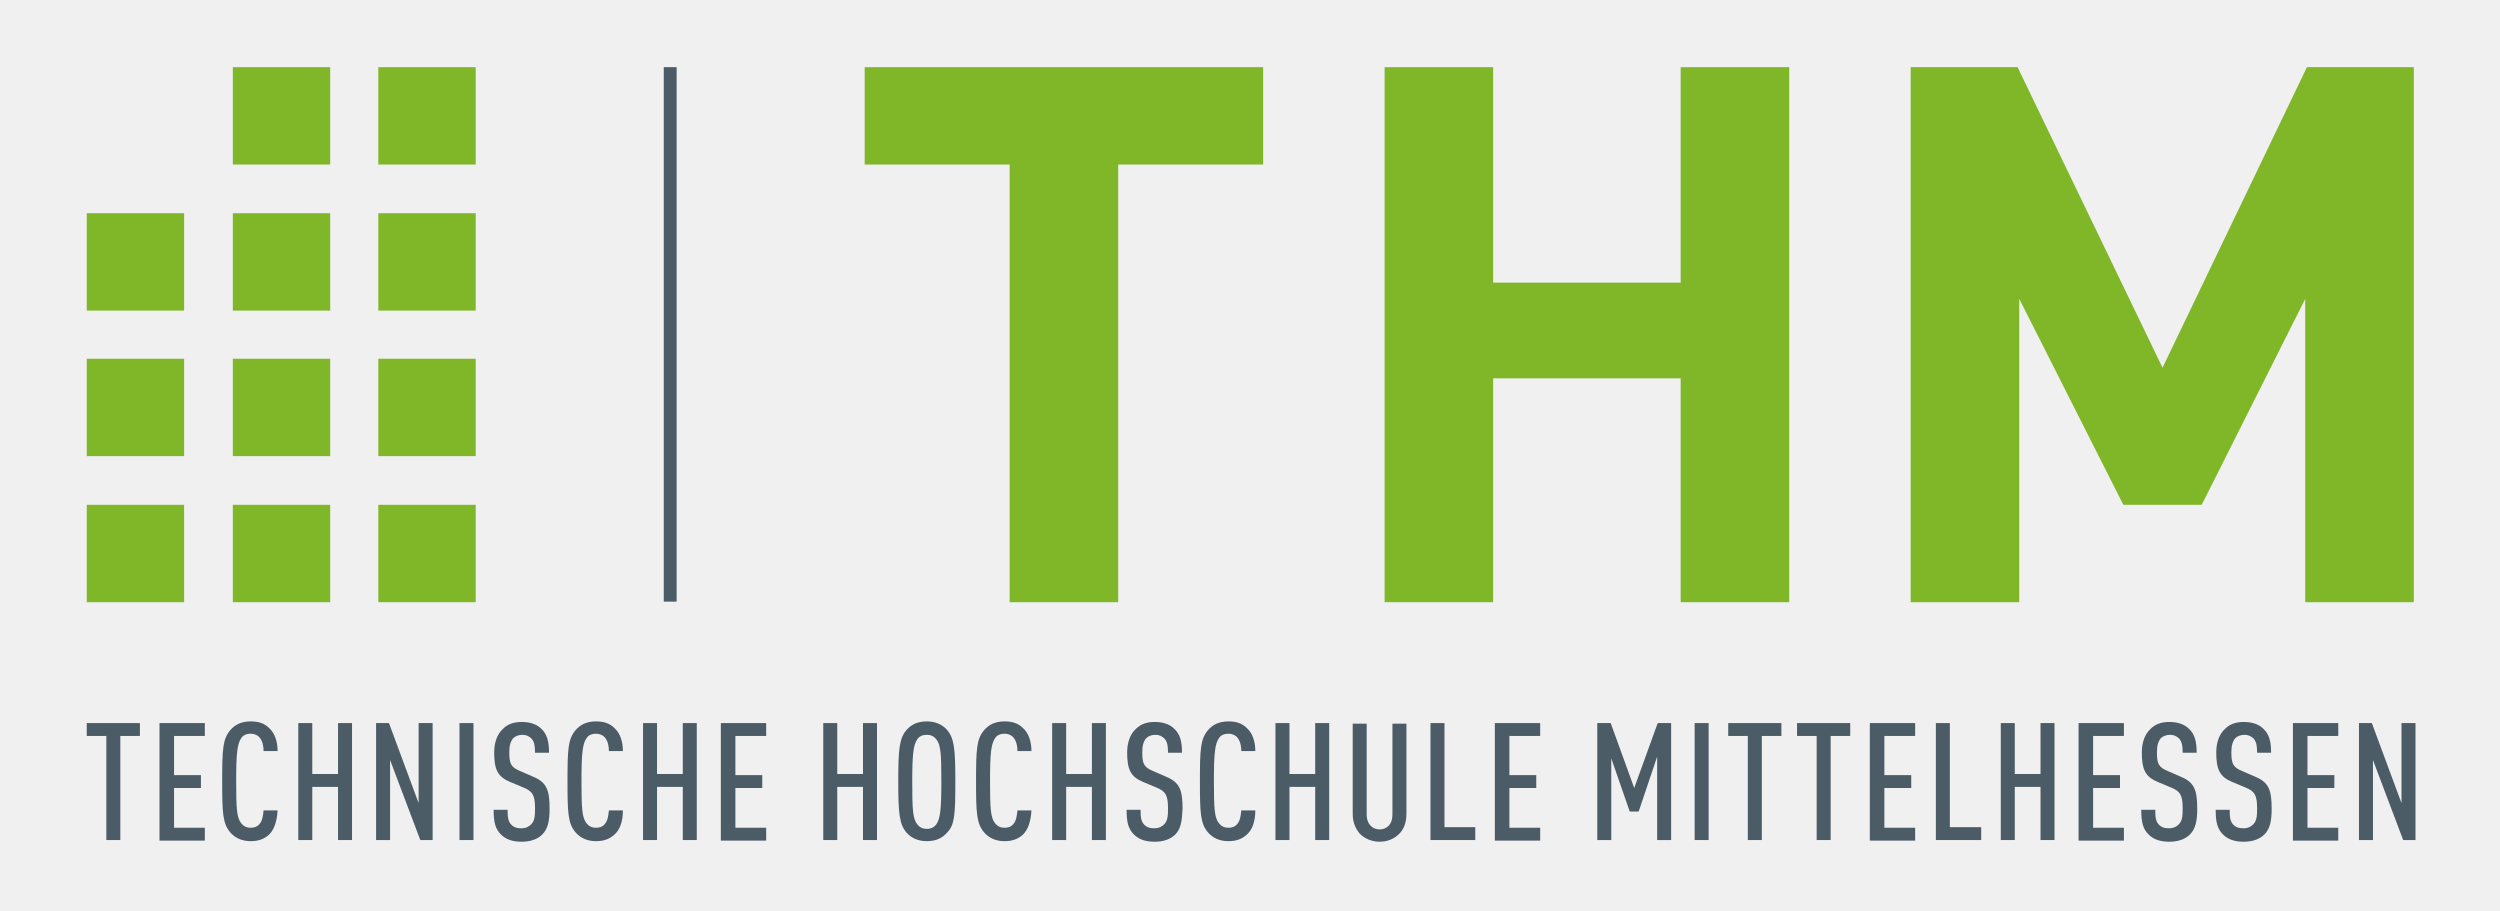
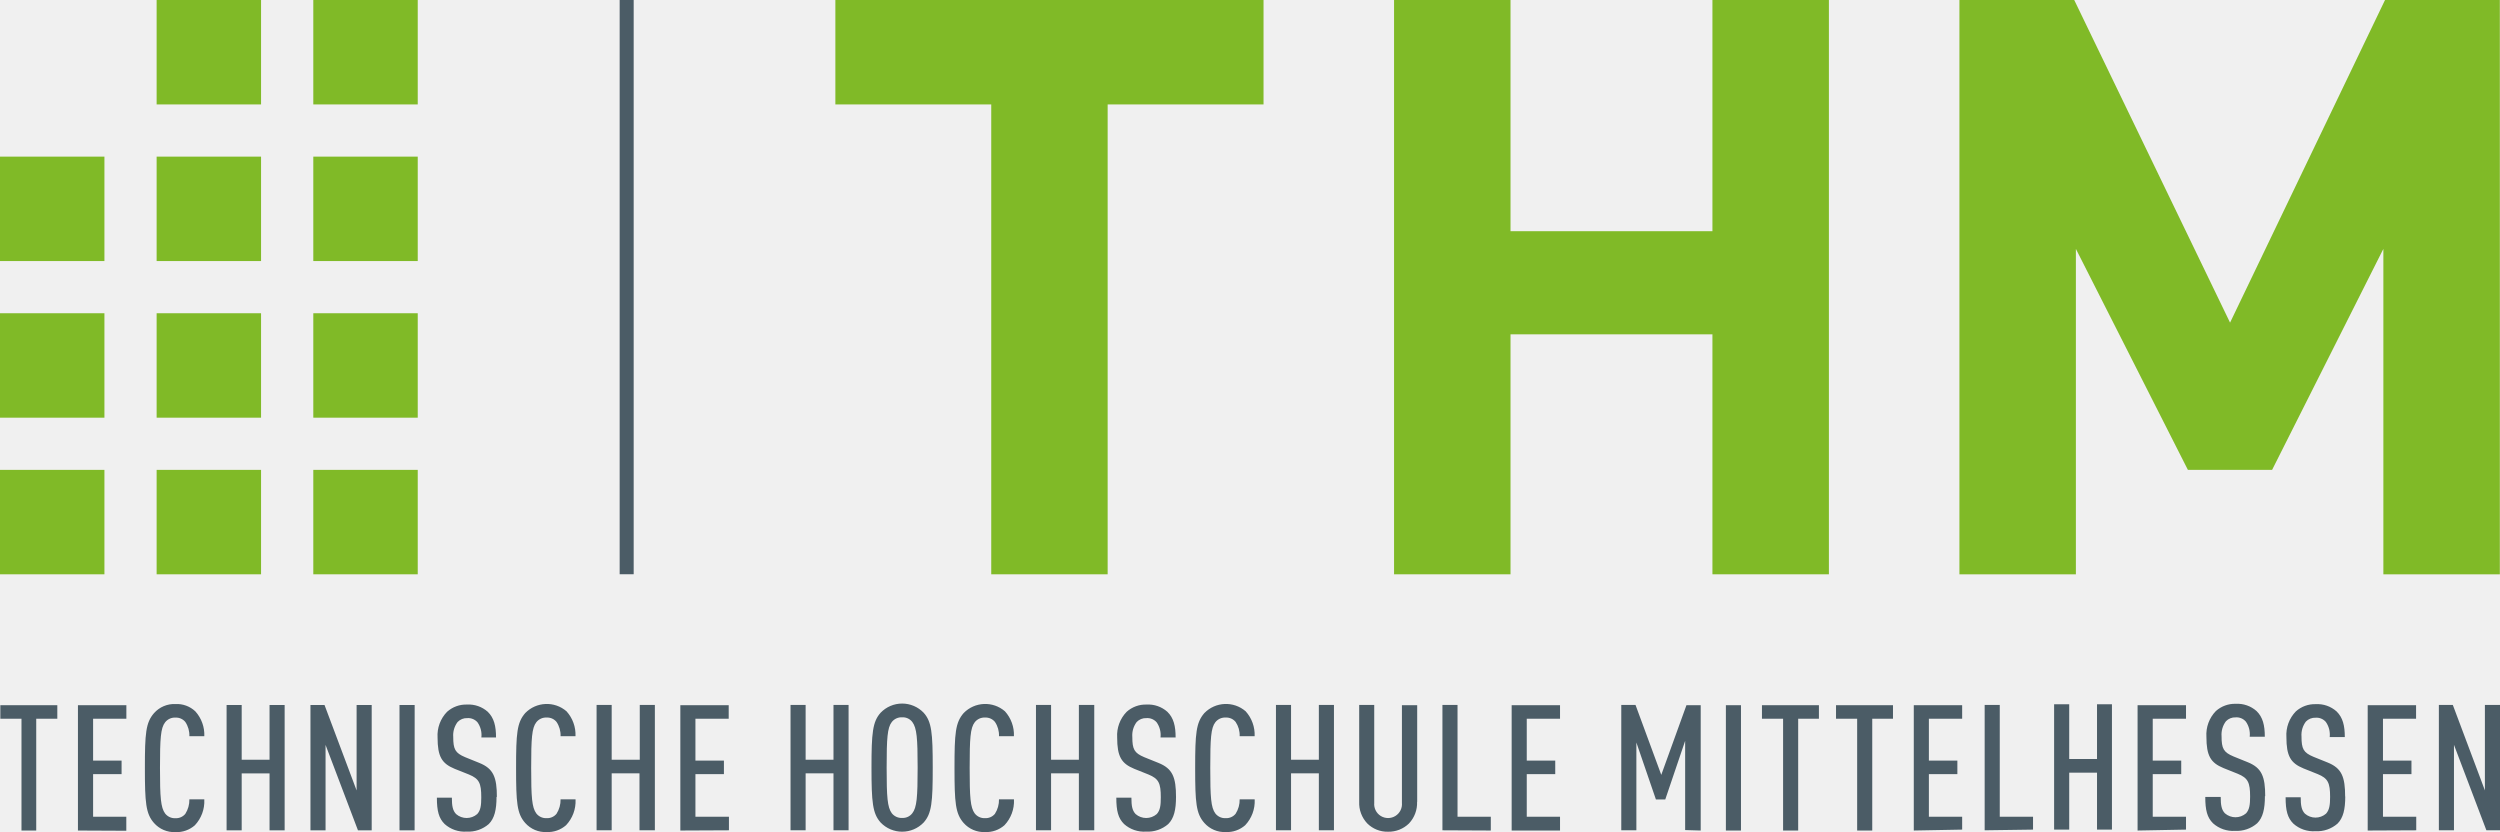
- <svg xmlns="http://www.w3.org/2000/svg" xmlns:xlink="http://www.w3.org/1999/xlink" version="1.1" id="Ebene_1" x="0px" y="0px" viewBox="-316 879.3 446.7 162.7" style="enable-background:new -316 879.3 446.7 162.7;" xml:space="preserve">
-   <style type="text/css">
- 	.st0{enable-background:new    ;}
- 	.st1{fill:#80B729;}
- 	.st2{fill:#4B5C66;}
- 	.st3{clip-path:url(#SVGID_2_);}
- </style>
-   <text transform="matrix(1 0 0 1 -156.2915 1067.396)" style="fill:#FFFFFF; font-family:'DINPro-CondMedium'; font-size:29.328px;"> </text>
-   <text transform="matrix(1 0 0 1 -118.5464 1067.396)" style="fill:#FFFFFF; font-family:'DINPro-CondMedium'; font-size:29.328px;"> </text>
-   <text transform="matrix(1 0 0 1 -11.7026 1067.396)" style="fill:#FFFFFF; font-family:'DINPro-CondMedium'; font-size:29.328px;"> </text>
-   <rect x="-248.4" y="969.5" class="st1" width="17.4" height="17.4" />
-   <rect x="-248.4" y="943.4" class="st1" width="17.4" height="17.4" />
-   <rect x="-248.4" y="917.4" class="st1" width="17.4" height="17.4" />
-   <rect x="-248.4" y="891.3" class="st1" width="17.4" height="17.4" />
-   <rect x="-274.4" y="917.4" class="st1" width="17.4" height="17.4" />
-   <rect x="-274.4" y="891.3" class="st1" width="17.4" height="17.4" />
-   <rect x="-300.5" y="917.4" class="st1" width="17.4" height="17.4" />
-   <rect x="-274.4" y="969.5" class="st1" width="17.4" height="17.4" />
-   <rect x="-274.4" y="943.4" class="st1" width="17.4" height="17.4" />
-   <rect x="-300.5" y="969.5" class="st1" width="17.4" height="17.4" />
-   <rect x="-300.5" y="943.4" class="st1" width="17.4" height="17.4" />
-   <polygon class="st1" points="-116.2,908.7 -116.2,986.9 -135.6,986.9 -135.6,908.7 -161.5,908.7 -161.5,891.3 -90.3,891.3   -90.3,908.7 " />
-   <polygon class="st1" points="-15.7,986.9 -15.7,946.9 -49.2,946.9 -49.2,986.9 -68.6,986.9 -68.6,891.3 -49.2,891.3 -49.2,929.8   -15.7,929.8 -15.7,891.3 3.7,891.3 3.7,986.9 " />
-   <polygon class="st1" points="95.9,986.9 95.9,932.7 77.4,969.5 63.4,969.5 44.8,932.7 44.8,986.9 25.4,986.9 25.4,891.3 44.5,891.3   70.4,945 96.2,891.3 115.3,891.3 115.3,986.9 " />
-   <rect x="-197.4" y="891.3" class="st2" width="2.3" height="95.5" />
-   <g class="st0">
-     <path class="st2" d="M-294.5,1010.8v18.6h-2.5v-18.6h-3.5v-2.3h9.5v2.3H-294.5z" />
-   </g>
-   <g class="st0">
-     <path class="st2" d="M-287.5,1029.4v-20.9h8.1v2.3h-5.5v7h4.8v2.3h-4.8v7.1h5.5v2.3H-287.5z" />
-   </g>
-   <g class="st0">
-     <path class="st2" d="M-268,1028.5c-0.8,0.7-1.8,1.1-3.2,1.1c-1.6,0-2.8-0.6-3.6-1.5c-1.4-1.6-1.5-3.4-1.5-9.2   c0-5.8,0.1-7.6,1.5-9.2c0.8-0.9,1.9-1.5,3.6-1.5c1.5,0,2.5,0.4,3.3,1.2c1,0.9,1.5,2.4,1.5,4.1h-2.5c0-0.9-0.2-1.8-0.7-2.4   c-0.3-0.4-0.9-0.7-1.6-0.7c-0.8,0-1.4,0.3-1.7,0.8c-0.7,1-0.9,2.7-0.9,7.6c0,5,0.1,6.6,0.9,7.6c0.4,0.5,0.9,0.8,1.7,0.8   c0.8,0,1.3-0.3,1.6-0.7c0.5-0.6,0.6-1.5,0.7-2.4h2.5C-266.5,1026-267,1027.6-268,1028.5z" />
-   </g>
-   <g class="st0">
-     <path class="st2" d="M-255.6,1029.4v-9.5h-4.6v9.5h-2.5v-20.9h2.5v9.1h4.6v-9.1h2.5v20.9H-255.6z" />
-   </g>
-   <g class="st0">
-     <path class="st2" d="M-240.9,1029.4l-5.4-14.3v14.3h-2.5v-20.9h2.3l5.3,14.3v-14.3h2.5v20.9H-240.9z" />
-   </g>
-   <g class="st0">
-     <path class="st2" d="M-233.9,1029.4v-20.9h2.5v20.9H-233.9z" />
-   </g>
-   <g class="st0">
-     <path class="st2" d="M-219.1,1028.4c-0.8,0.8-2,1.3-3.7,1.3c-1.6,0-2.8-0.4-3.7-1.3c-1-1-1.3-2.2-1.3-4.4h2.5   c0,1.4,0.1,2.1,0.7,2.7c0.4,0.4,0.9,0.6,1.7,0.6c0.9,0,1.4-0.3,1.8-0.7c0.6-0.6,0.7-1.4,0.7-2.8c0-2.4-0.4-3.1-2.1-3.8l-2.4-1   c-2.1-0.9-2.8-2.1-2.8-5.2c0-1.8,0.5-3.3,1.6-4.3c0.8-0.8,1.9-1.2,3.3-1.2c1.5,0,2.7,0.4,3.5,1.2c1.1,1,1.4,2.4,1.4,4.3h-2.5   c0-1.1-0.1-1.9-0.6-2.5c-0.4-0.4-0.9-0.7-1.7-0.7c-0.7,0-1.3,0.3-1.6,0.6c-0.5,0.6-0.7,1.4-0.7,2.5c0,2.1,0.3,2.7,2,3.4l2.3,1   c2.4,1,2.9,2.4,2.9,5.7C-217.8,1026-218.1,1027.4-219.1,1028.4z" />
-   </g>
-   <g class="st0">
-     <path class="st2" d="M-206.3,1028.5c-0.8,0.7-1.8,1.1-3.2,1.1c-1.6,0-2.8-0.6-3.6-1.5c-1.4-1.6-1.5-3.4-1.5-9.2   c0-5.8,0.1-7.6,1.5-9.2c0.8-0.9,1.9-1.5,3.6-1.5c1.5,0,2.5,0.4,3.3,1.2c1,0.9,1.5,2.4,1.5,4.1h-2.5c0-0.9-0.2-1.8-0.7-2.4   c-0.3-0.4-0.9-0.7-1.6-0.7c-0.8,0-1.4,0.3-1.7,0.8c-0.7,1-0.9,2.7-0.9,7.6c0,5,0.1,6.6,0.9,7.6c0.4,0.5,0.9,0.8,1.7,0.8   c0.8,0,1.3-0.3,1.6-0.7c0.5-0.6,0.6-1.5,0.7-2.4h2.5C-204.7,1026-205.2,1027.6-206.3,1028.5z" />
-   </g>
-   <g class="st0">
-     <path class="st2" d="M-194,1029.4v-9.5h-4.6v9.5h-2.5v-20.9h2.5v9.1h4.6v-9.1h2.5v20.9H-194z" />
-   </g>
-   <g class="st0">
-     <path class="st2" d="M-187.2,1029.4v-20.9h8.1v2.3h-5.5v7h4.8v2.3h-4.8v7.1h5.5v2.3H-187.2z" />
-   </g>
-   <g class="st0">
-     <path class="st2" d="M-161.8,1029.4v-9.5h-4.6v9.5h-2.5v-20.9h2.5v9.1h4.6v-9.1h2.5v20.9H-161.8z" />
-   </g>
-   <g class="st0">
-     <path class="st2" d="M-146.8,1028.1c-0.8,0.9-1.9,1.5-3.6,1.5c-1.6,0-2.8-0.6-3.6-1.5c-1.3-1.5-1.5-3.4-1.5-9.2   c0-5.8,0.2-7.7,1.5-9.2c0.8-0.9,1.9-1.5,3.6-1.5c1.6,0,2.8,0.6,3.6,1.5c1.3,1.5,1.5,3.4,1.5,9.2   C-145.3,1024.8-145.4,1026.7-146.8,1028.1z M-148.7,1011.4c-0.4-0.5-0.9-0.8-1.7-0.8s-1.4,0.3-1.7,0.8c-0.7,1-0.9,2.7-0.9,7.6   c0,5,0.1,6.6,0.9,7.6c0.4,0.5,0.9,0.8,1.7,0.8s1.3-0.3,1.7-0.8c0.7-1,0.9-2.7,0.9-7.6C-147.8,1014-147.9,1012.4-148.7,1011.4z" />
-   </g>
-   <g class="st0">
-     <path class="st2" d="M-133.3,1028.5c-0.8,0.7-1.8,1.1-3.2,1.1c-1.6,0-2.8-0.6-3.6-1.5c-1.4-1.6-1.5-3.4-1.5-9.2   c0-5.8,0.1-7.6,1.5-9.2c0.8-0.9,1.9-1.5,3.6-1.5c1.5,0,2.5,0.4,3.3,1.2c1,0.9,1.5,2.4,1.5,4.1h-2.5c0-0.9-0.2-1.8-0.7-2.4   c-0.3-0.4-0.9-0.7-1.6-0.7c-0.8,0-1.4,0.3-1.7,0.8c-0.7,1-0.9,2.7-0.9,7.6c0,5,0.1,6.6,0.9,7.6c0.4,0.5,0.9,0.8,1.7,0.8   c0.8,0,1.3-0.3,1.6-0.7c0.5-0.6,0.6-1.5,0.7-2.4h2.5C-131.8,1026-132.3,1027.6-133.3,1028.5z" />
-   </g>
-   <g class="st0">
-     <path class="st2" d="M-120.9,1029.4v-9.5h-4.6v9.5h-2.5v-20.9h2.5v9.1h4.6v-9.1h2.5v20.9H-120.9z" />
-   </g>
-   <g class="st0">
-     <path class="st2" d="M-106,1028.4c-0.8,0.8-2,1.3-3.7,1.3c-1.6,0-2.8-0.4-3.7-1.3c-1-1-1.3-2.2-1.3-4.4h2.5c0,1.4,0.1,2.1,0.7,2.7   c0.4,0.4,0.9,0.6,1.7,0.6c0.9,0,1.4-0.3,1.8-0.7c0.6-0.6,0.7-1.4,0.7-2.8c0-2.4-0.4-3.1-2.1-3.8l-2.4-1c-2.1-0.9-2.8-2.1-2.8-5.2   c0-1.8,0.5-3.3,1.6-4.3c0.8-0.8,1.9-1.2,3.3-1.2c1.5,0,2.7,0.4,3.5,1.2c1.1,1,1.4,2.4,1.4,4.3h-2.5c0-1.1-0.1-1.9-0.6-2.5   c-0.4-0.4-0.9-0.7-1.7-0.7c-0.7,0-1.3,0.3-1.6,0.6c-0.5,0.6-0.7,1.4-0.7,2.5c0,2.1,0.3,2.7,2,3.4l2.3,1c2.4,1,2.9,2.4,2.9,5.7   C-104.8,1026-105,1027.4-106,1028.4z" />
-   </g>
-   <g class="st0">
-     <path class="st2" d="M-93.3,1028.5c-0.8,0.7-1.8,1.1-3.2,1.1c-1.6,0-2.8-0.6-3.6-1.5c-1.4-1.6-1.5-3.4-1.5-9.2   c0-5.8,0.1-7.6,1.5-9.2c0.8-0.9,1.9-1.5,3.6-1.5c1.5,0,2.5,0.4,3.3,1.2c1,0.9,1.5,2.4,1.5,4.1h-2.5c0-0.9-0.2-1.8-0.7-2.4   c-0.3-0.4-0.9-0.7-1.6-0.7c-0.8,0-1.4,0.3-1.7,0.8c-0.7,1-0.9,2.7-0.9,7.6c0,5,0.1,6.6,0.9,7.6c0.4,0.5,0.9,0.8,1.7,0.8   c0.8,0,1.3-0.3,1.6-0.7c0.5-0.6,0.6-1.5,0.7-2.4h2.5C-91.7,1026-92.2,1027.6-93.3,1028.5z" />
-   </g>
-   <g class="st0">
-     <path class="st2" d="M-81,1029.4v-9.5h-4.6v9.5h-2.5v-20.9h2.5v9.1h4.6v-9.1h2.5v20.9H-81z" />
-   </g>
-   <g class="st0">
-     <path class="st2" d="M-66,1028.3c-0.9,0.9-2.1,1.4-3.5,1.4c-1.3,0-2.6-0.5-3.5-1.4c-0.8-0.9-1.3-2.1-1.3-3.6v-16.1h2.5v16.3   c0,1.6,1,2.6,2.3,2.6c1.3,0,2.3-0.9,2.3-2.6v-16.3h2.5v16.1C-64.7,1026.2-65.1,1027.4-66,1028.3z" />
-   </g>
-   <g class="st0">
-     <path class="st2" d="M-60.4,1029.4v-20.9h2.5v18.6h5.5v2.3H-60.4z" />
-   </g>
-   <g class="st0">
-     <path class="st2" d="M-48.9,1029.4v-20.9h8.1v2.3h-5.5v7h4.8v2.3h-4.8v7.1h5.5v2.3H-48.9z" />
-   </g>
-   <g class="st0">
-     <path class="st2" d="M-19.9,1029.4v-14.9l-3.3,9.8h-1.6l-3.3-9.5v14.6h-2.5v-20.9h2.4l4.2,11.6l4.2-11.6h2.4v20.9H-19.9z" />
-   </g>
-   <g class="st0">
-     <path class="st2" d="M-13.2,1029.4v-20.9h2.5v20.9H-13.2z" />
-   </g>
-   <g class="st0">
-     <path class="st2" d="M-1.2,1010.8v18.6h-2.5v-18.6h-3.5v-2.3h9.5v2.3H-1.2z" />
-   </g>
-   <g class="st0">
-     <path class="st2" d="M11.1,1010.8v18.6H8.6v-18.6H5.1v-2.3h9.5v2.3H11.1z" />
-   </g>
-   <g class="st0">
-     <path class="st2" d="M18.1,1029.4v-20.9h8.1v2.3h-5.5v7h4.8v2.3h-4.8v7.1h5.5v2.3H18.1z" />
-   </g>
-   <g class="st0">
-     <path class="st2" d="M29.9,1029.4v-20.9h2.5v18.6H38v2.3H29.9z" />
-   </g>
-   <g class="st0">
-     <path class="st2" d="M48.6,1029.4v-9.5h-4.6v9.5h-2.5v-20.9h2.5v9.1h4.6v-9.1h2.5v20.9H48.6z" />
-   </g>
-   <g class="st0">
-     <path class="st2" d="M55.4,1029.4v-20.9h8.1v2.3h-5.5v7h4.8v2.3h-4.8v7.1h5.5v2.3H55.4z" />
-   </g>
-   <g class="st0">
-     <path class="st2" d="M75.3,1028.4c-0.8,0.8-2,1.3-3.7,1.3c-1.6,0-2.8-0.4-3.7-1.3c-1-1-1.3-2.2-1.3-4.4h2.5c0,1.4,0.1,2.1,0.7,2.7   c0.4,0.4,0.9,0.6,1.7,0.6c0.9,0,1.4-0.3,1.8-0.7c0.6-0.6,0.7-1.4,0.7-2.8c0-2.4-0.4-3.1-2.1-3.8l-2.4-1c-2.1-0.9-2.8-2.1-2.8-5.2   c0-1.8,0.5-3.3,1.6-4.3c0.8-0.8,1.9-1.2,3.3-1.2c1.5,0,2.7,0.4,3.5,1.2c1.1,1,1.4,2.4,1.4,4.3H74c0-1.1-0.1-1.9-0.6-2.5   c-0.4-0.4-0.9-0.7-1.7-0.7c-0.7,0-1.3,0.3-1.6,0.6c-0.5,0.6-0.7,1.4-0.7,2.5c0,2.1,0.3,2.7,2,3.4l2.3,1c2.4,1,2.9,2.4,2.9,5.7   C76.6,1026,76.3,1027.4,75.3,1028.4z" />
-   </g>
-   <g class="st0">
-     <path class="st2" d="M88.6,1028.4c-0.8,0.8-2,1.3-3.7,1.3c-1.6,0-2.8-0.4-3.7-1.3c-1-1-1.3-2.2-1.3-4.4h2.5c0,1.4,0.1,2.1,0.7,2.7   c0.4,0.4,0.9,0.6,1.7,0.6c0.9,0,1.4-0.3,1.8-0.7c0.6-0.6,0.7-1.4,0.7-2.8c0-2.4-0.4-3.1-2.1-3.8l-2.4-1c-2.1-0.9-2.8-2.1-2.8-5.2   c0-1.8,0.5-3.3,1.6-4.3c0.8-0.8,1.9-1.2,3.3-1.2c1.5,0,2.7,0.4,3.5,1.2c1.1,1,1.4,2.4,1.4,4.3h-2.5c0-1.1-0.1-1.9-0.6-2.5   c-0.4-0.4-0.9-0.7-1.7-0.7c-0.7,0-1.3,0.3-1.6,0.6c-0.5,0.6-0.7,1.4-0.7,2.5c0,2.1,0.3,2.7,2,3.4l2.3,1c2.4,1,2.9,2.4,2.9,5.7   C89.9,1026,89.6,1027.4,88.6,1028.4z" />
-   </g>
-   <g class="st0">
-     <path class="st2" d="M93.7,1029.4v-20.9h8.1v2.3h-5.5v7h4.8v2.3h-4.8v7.1h5.5v2.3H93.7z" />
-   </g>
-   <g>
-     <g>
-       <defs>
-         <rect id="SVGID_1_" x="-301.3" y="889.5" width="417" height="224.6" />
-       </defs>
-       <clipPath id="SVGID_2_">
-         <use xlink:href="#SVGID_1_" style="overflow:visible;" />
-       </clipPath>
-       <g class="st3">
-         <g class="st0">
-           <path class="st2" d="M113.4,1029.4l-5.4-14.3v14.3h-2.5v-20.9h2.3l5.3,14.3v-14.3h2.5v20.9H113.4z" />
-         </g>
-       </g>
-     </g>
-   </g>
+ <svg xmlns="http://www.w3.org/2000/svg" id="Ebene_1" data-name="Ebene 1" viewBox="0 0 438.79 145.98">
+   <defs>
+     <style>.cls-1{fill:#80ba27;}.cls-2{fill:#4b5c66;}</style>
+   </defs>
+   <rect class="cls-1" x="54.99" y="82.47" width="18.33" height="18.33" />
+   <rect class="cls-1" x="54.99" y="54.98" width="18.33" height="18.33" />
+   <rect class="cls-1" x="54.99" y="27.49" width="18.33" height="18.33" />
+   <rect class="cls-1" x="54.99" width="18.33" height="18.33" />
+   <rect class="cls-1" x="27.49" y="27.49" width="18.33" height="18.33" />
+   <rect class="cls-1" x="27.49" width="18.33" height="18.33" />
+   <rect class="cls-1" y="27.49" width="18.33" height="18.33" />
+   <rect class="cls-1" x="27.49" y="82.47" width="18.33" height="18.33" />
+   <rect class="cls-1" x="27.49" y="54.98" width="18.33" height="18.33" />
+   <rect class="cls-1" y="82.47" width="18.33" height="18.33" />
+   <rect class="cls-1" y="54.98" width="18.33" height="18.33" />
+   <polygon class="cls-1" points="194.41 18.33 194.41 100.8 173.98 100.8 173.98 18.33 146.62 18.33 146.62 0 221.77 0 221.77 18.33 194.41 18.33" />
+   <polygon class="cls-1" points="300.56 100.8 300.56 58.68 265.12 58.68 265.12 100.8 244.68 100.8 244.68 0 265.12 0 265.12 40.58 300.56 40.58 300.56 0 321 0 321 100.8 300.56 100.8" />
+   <polygon class="cls-1" points="418.32 100.8 418.32 43.68 398.79 82.47 384.01 82.47 364.35 43.68 364.35 100.8 343.91 100.8 343.91 0 364.06 0 391.41 56.63 418.61 0 438.76 0 438.76 100.8 418.32 100.8" />
+   <path class="cls-2" d="M445.73,159.58v-22h-2.65v15l-5.63-15H435v22h2.65v-15l5.69,15Zm-14.7,0V157.2h-5.84v-7.48h5v-2.37h-5V140H431v-2.38h-8.49v22Zm-12.48-5.9c0-3.46-.59-5-3.08-6l-2.48-1c-1.76-.74-2.1-1.39-2.1-3.55a3.88,3.88,0,0,1,.77-2.63,2.24,2.24,0,0,1,1.71-.68,2.16,2.16,0,0,1,1.79.74,3.88,3.88,0,0,1,.68,2.66h2.65c0-2-.34-3.43-1.45-4.51a5.07,5.07,0,0,0-3.65-1.27,5,5,0,0,0-3.49,1.27,5.93,5.93,0,0,0-1.66,4.51c0,3.34.74,4.57,3,5.5l2.5,1c1.79.74,2.17,1.51,2.17,4,0,1.45-.13,2.29-.71,2.94a2.83,2.83,0,0,1-3.71,0c-.59-.62-.74-1.42-.74-2.88h-2.65c0,2.35.34,3.62,1.36,4.63a5.26,5.26,0,0,0,3.86,1.33,5.46,5.46,0,0,0,3.89-1.33c1-1,1.36-2.5,1.36-4.79m-14.05,0c0-3.46-.59-5-3.09-6l-2.47-1c-1.76-.74-2.1-1.39-2.1-3.55a3.87,3.87,0,0,1,.77-2.63,2.23,2.23,0,0,1,1.7-.68,2.16,2.16,0,0,1,1.79.74,3.87,3.87,0,0,1,.68,2.66h2.65c0-2-.34-3.43-1.45-4.51a5.07,5.07,0,0,0-3.65-1.27,5,5,0,0,0-3.49,1.27,5.93,5.93,0,0,0-1.66,4.51c0,3.34.74,4.57,3,5.5l2.5,1c1.79.74,2.17,1.51,2.17,4,0,1.45-.13,2.29-.71,2.94a2.83,2.83,0,0,1-3.71,0c-.59-.62-.74-1.42-.74-2.88H394c0,2.35.34,3.62,1.36,4.63a5.26,5.26,0,0,0,3.86,1.33,5.46,5.46,0,0,0,3.89-1.33c1-1,1.36-2.5,1.36-4.79m-13.85,5.9V157.2h-5.84v-7.48h5v-2.37h-5V140h5.84v-2.38h-8.5v22Zm-13,0v-22H375v9.61h-4.88v-9.61h-2.65v22h2.65v-10H375v10Zm-13.85,0V157.2h-5.84V137.58h-2.65v22Zm-12.44,0V157.2h-5.84v-7.48h5v-2.37h-5V140h5.84v-2.38h-8.49v22ZM339.19,140v-2.38h-10V140h3.71v19.62h2.65V140Zm-13,0v-2.38h-10V140h3.71v19.62h2.65V140Zm-13.68-2.38h-2.65v22h2.65Zm-7.07,22v-22h-2.5l-4.42,12.23L294,137.58h-2.5v22h2.65V144.17l3.43,10h1.64l3.49-10.29v15.66Zm-24.69,0V157.2h-5.84v-7.48h5v-2.37h-5V140h5.84v-2.38h-8.49v22Zm-12.15,0V157.2h-5.84V137.58h-2.65v22Zm-12.92-5v-17H253v17.15a2.44,2.44,0,1,1-4.86,0V137.58H245.5v17a5.21,5.21,0,0,0,1.42,3.8,5,5,0,0,0,3.64,1.45,5.1,5.1,0,0,0,3.68-1.45,5.22,5.22,0,0,0,1.42-3.8m-14.59,5v-22h-2.65v9.61h-4.88v-9.61h-2.65v22h2.65v-10h4.88v10Zm-13.93-5.44h-2.62a4.52,4.52,0,0,1-.71,2.54,2.11,2.11,0,0,1-1.73.77,2.16,2.16,0,0,1-1.83-.83c-.77-1.05-.89-2.81-.89-8s.12-7,.89-8a2.16,2.16,0,0,1,1.83-.83,2.1,2.1,0,0,1,1.73.77,4.16,4.16,0,0,1,.71,2.5h2.63a6.16,6.16,0,0,0-1.57-4.36,5.29,5.29,0,0,0-7.26.31c-1.45,1.67-1.61,3.55-1.61,9.64s.16,8,1.61,9.64a4.75,4.75,0,0,0,3.77,1.6,4.84,4.84,0,0,0,3.4-1.2,6.14,6.14,0,0,0,1.67-4.48m-13.81-.46c0-3.46-.59-5-3.09-6l-2.48-1c-1.76-.74-2.1-1.39-2.1-3.55a3.86,3.86,0,0,1,.77-2.63,2.22,2.22,0,0,1,1.7-.68,2.17,2.17,0,0,1,1.8.74,3.88,3.88,0,0,1,.68,2.66h2.65c0-2-.34-3.43-1.45-4.51a5.07,5.07,0,0,0-3.65-1.27,5,5,0,0,0-3.49,1.27,5.93,5.93,0,0,0-1.67,4.51c0,3.34.74,4.57,3,5.5l2.5,1c1.79.74,2.16,1.51,2.16,4,0,1.45-.12,2.29-.71,2.94a2.83,2.83,0,0,1-3.71,0c-.59-.62-.74-1.42-.74-2.88h-2.65c0,2.35.34,3.62,1.36,4.63a5.27,5.27,0,0,0,3.87,1.33,5.46,5.46,0,0,0,3.89-1.33c1-1,1.36-2.5,1.36-4.79M199,159.58v-22H196.3v9.61h-4.88v-9.61h-2.65v22h2.65v-10h4.88v10Zm-14.1-5.44h-2.62a4.54,4.54,0,0,1-.71,2.54,2.1,2.1,0,0,1-1.73.77,2.16,2.16,0,0,1-1.82-.83c-.77-1.05-.89-2.81-.89-8s.12-7,.89-8a2.16,2.16,0,0,1,1.82-.83,2.1,2.1,0,0,1,1.73.77,4.17,4.17,0,0,1,.71,2.5h2.62a6.15,6.15,0,0,0-1.57-4.36,5.29,5.29,0,0,0-7.26.31c-1.45,1.67-1.6,3.55-1.6,9.64s.16,8,1.6,9.64a4.75,4.75,0,0,0,3.77,1.6,4.84,4.84,0,0,0,3.4-1.2,6.14,6.14,0,0,0,1.67-4.48M168,148.58c0,5.22-.15,7-.93,8a2.09,2.09,0,0,1-1.79.83,2.16,2.16,0,0,1-1.82-.83c-.77-1.05-.9-2.81-.9-8s.13-7,.9-8a2.16,2.16,0,0,1,1.82-.83,2.09,2.09,0,0,1,1.79.83c.78,1.05.93,2.81.93,8m2.65,0c0-6.09-.18-8.07-1.6-9.64a5.23,5.23,0,0,0-7.54,0c-1.42,1.58-1.61,3.55-1.61,9.64s.19,8.06,1.61,9.64a5.23,5.23,0,0,0,7.54,0c1.42-1.58,1.6-3.55,1.6-9.64m-14.77,11v-22h-2.65v9.61h-4.89v-9.61h-2.65v22h2.65v-10h4.89v10Zm-21,0V157.2H129v-7.48h5v-2.37h-5V140h5.84v-2.38h-8.49v22Zm-13,0v-22h-2.65v9.61H114.3v-9.61h-2.65v22h2.65v-10h4.88v10Zm-13.93-5.44h-2.62a4.54,4.54,0,0,1-.71,2.54,2.11,2.11,0,0,1-1.73.77,2.16,2.16,0,0,1-1.82-.83c-.77-1.05-.9-2.81-.9-8s.12-7,.9-8a2.16,2.16,0,0,1,1.82-.83,2.1,2.1,0,0,1,1.73.77,4.21,4.21,0,0,1,.71,2.5h2.62a6.15,6.15,0,0,0-1.57-4.36,5.29,5.29,0,0,0-7.26.31c-1.45,1.67-1.6,3.55-1.6,9.64s.15,8,1.6,9.64a4.74,4.74,0,0,0,3.77,1.6,4.85,4.85,0,0,0,3.4-1.2,6.14,6.14,0,0,0,1.67-4.48m-13.81-.46c0-3.46-.59-5-3.09-6l-2.47-1c-1.76-.74-2.1-1.39-2.1-3.55a3.86,3.86,0,0,1,.77-2.63,2.22,2.22,0,0,1,1.7-.68,2.17,2.17,0,0,1,1.79.74,3.88,3.88,0,0,1,.68,2.66H94c0-2-.34-3.43-1.45-4.51a5.06,5.06,0,0,0-3.65-1.27,5,5,0,0,0-3.49,1.27,5.93,5.93,0,0,0-1.67,4.51c0,3.34.74,4.57,3,5.5l2.51,1c1.79.74,2.16,1.51,2.16,4,0,1.45-.12,2.29-.71,2.94a2.83,2.83,0,0,1-3.71,0c-.59-.62-.74-1.42-.74-2.88H83.62c0,2.35.34,3.62,1.36,4.63a5.26,5.26,0,0,0,3.86,1.33,5.46,5.46,0,0,0,3.89-1.33c1-1,1.36-2.5,1.36-4.79m-14.37-16.1H77.06v22h2.65Zm-7.54,22v-22H69.53v15l-5.63-15H61.43v22h2.65v-15l5.69,15Zm-15.28,0v-22H54.25v9.61H49.36v-9.61H46.71v22h2.65v-10h4.89v10Zm-14.1-5.44H40.18a4.55,4.55,0,0,1-.71,2.54,2.11,2.11,0,0,1-1.73.77,2.16,2.16,0,0,1-1.82-.83c-.77-1.05-.9-2.81-.9-8s.12-7,.9-8a2.16,2.16,0,0,1,1.82-.83,2.1,2.1,0,0,1,1.73.77,4.21,4.21,0,0,1,.71,2.5H42.8a6.14,6.14,0,0,0-1.57-4.36,4.72,4.72,0,0,0-3.49-1.29,4.75,4.75,0,0,0-3.77,1.6c-1.45,1.67-1.6,3.55-1.6,9.64s.16,8,1.6,9.64a4.75,4.75,0,0,0,3.77,1.6,4.85,4.85,0,0,0,3.4-1.2,6.14,6.14,0,0,0,1.66-4.48m-13.69,5.44V157.2H23.28v-7.48h5v-2.37h-5V140h5.84v-2.38H20.62v22ZM17,140v-2.38h-10V140h3.71v19.62H13.3V140Z" transform="translate(-6.94 -13.85)" />
+   <rect class="cls-2" x="108.76" width="2.46" height="100.79" />
</svg>
